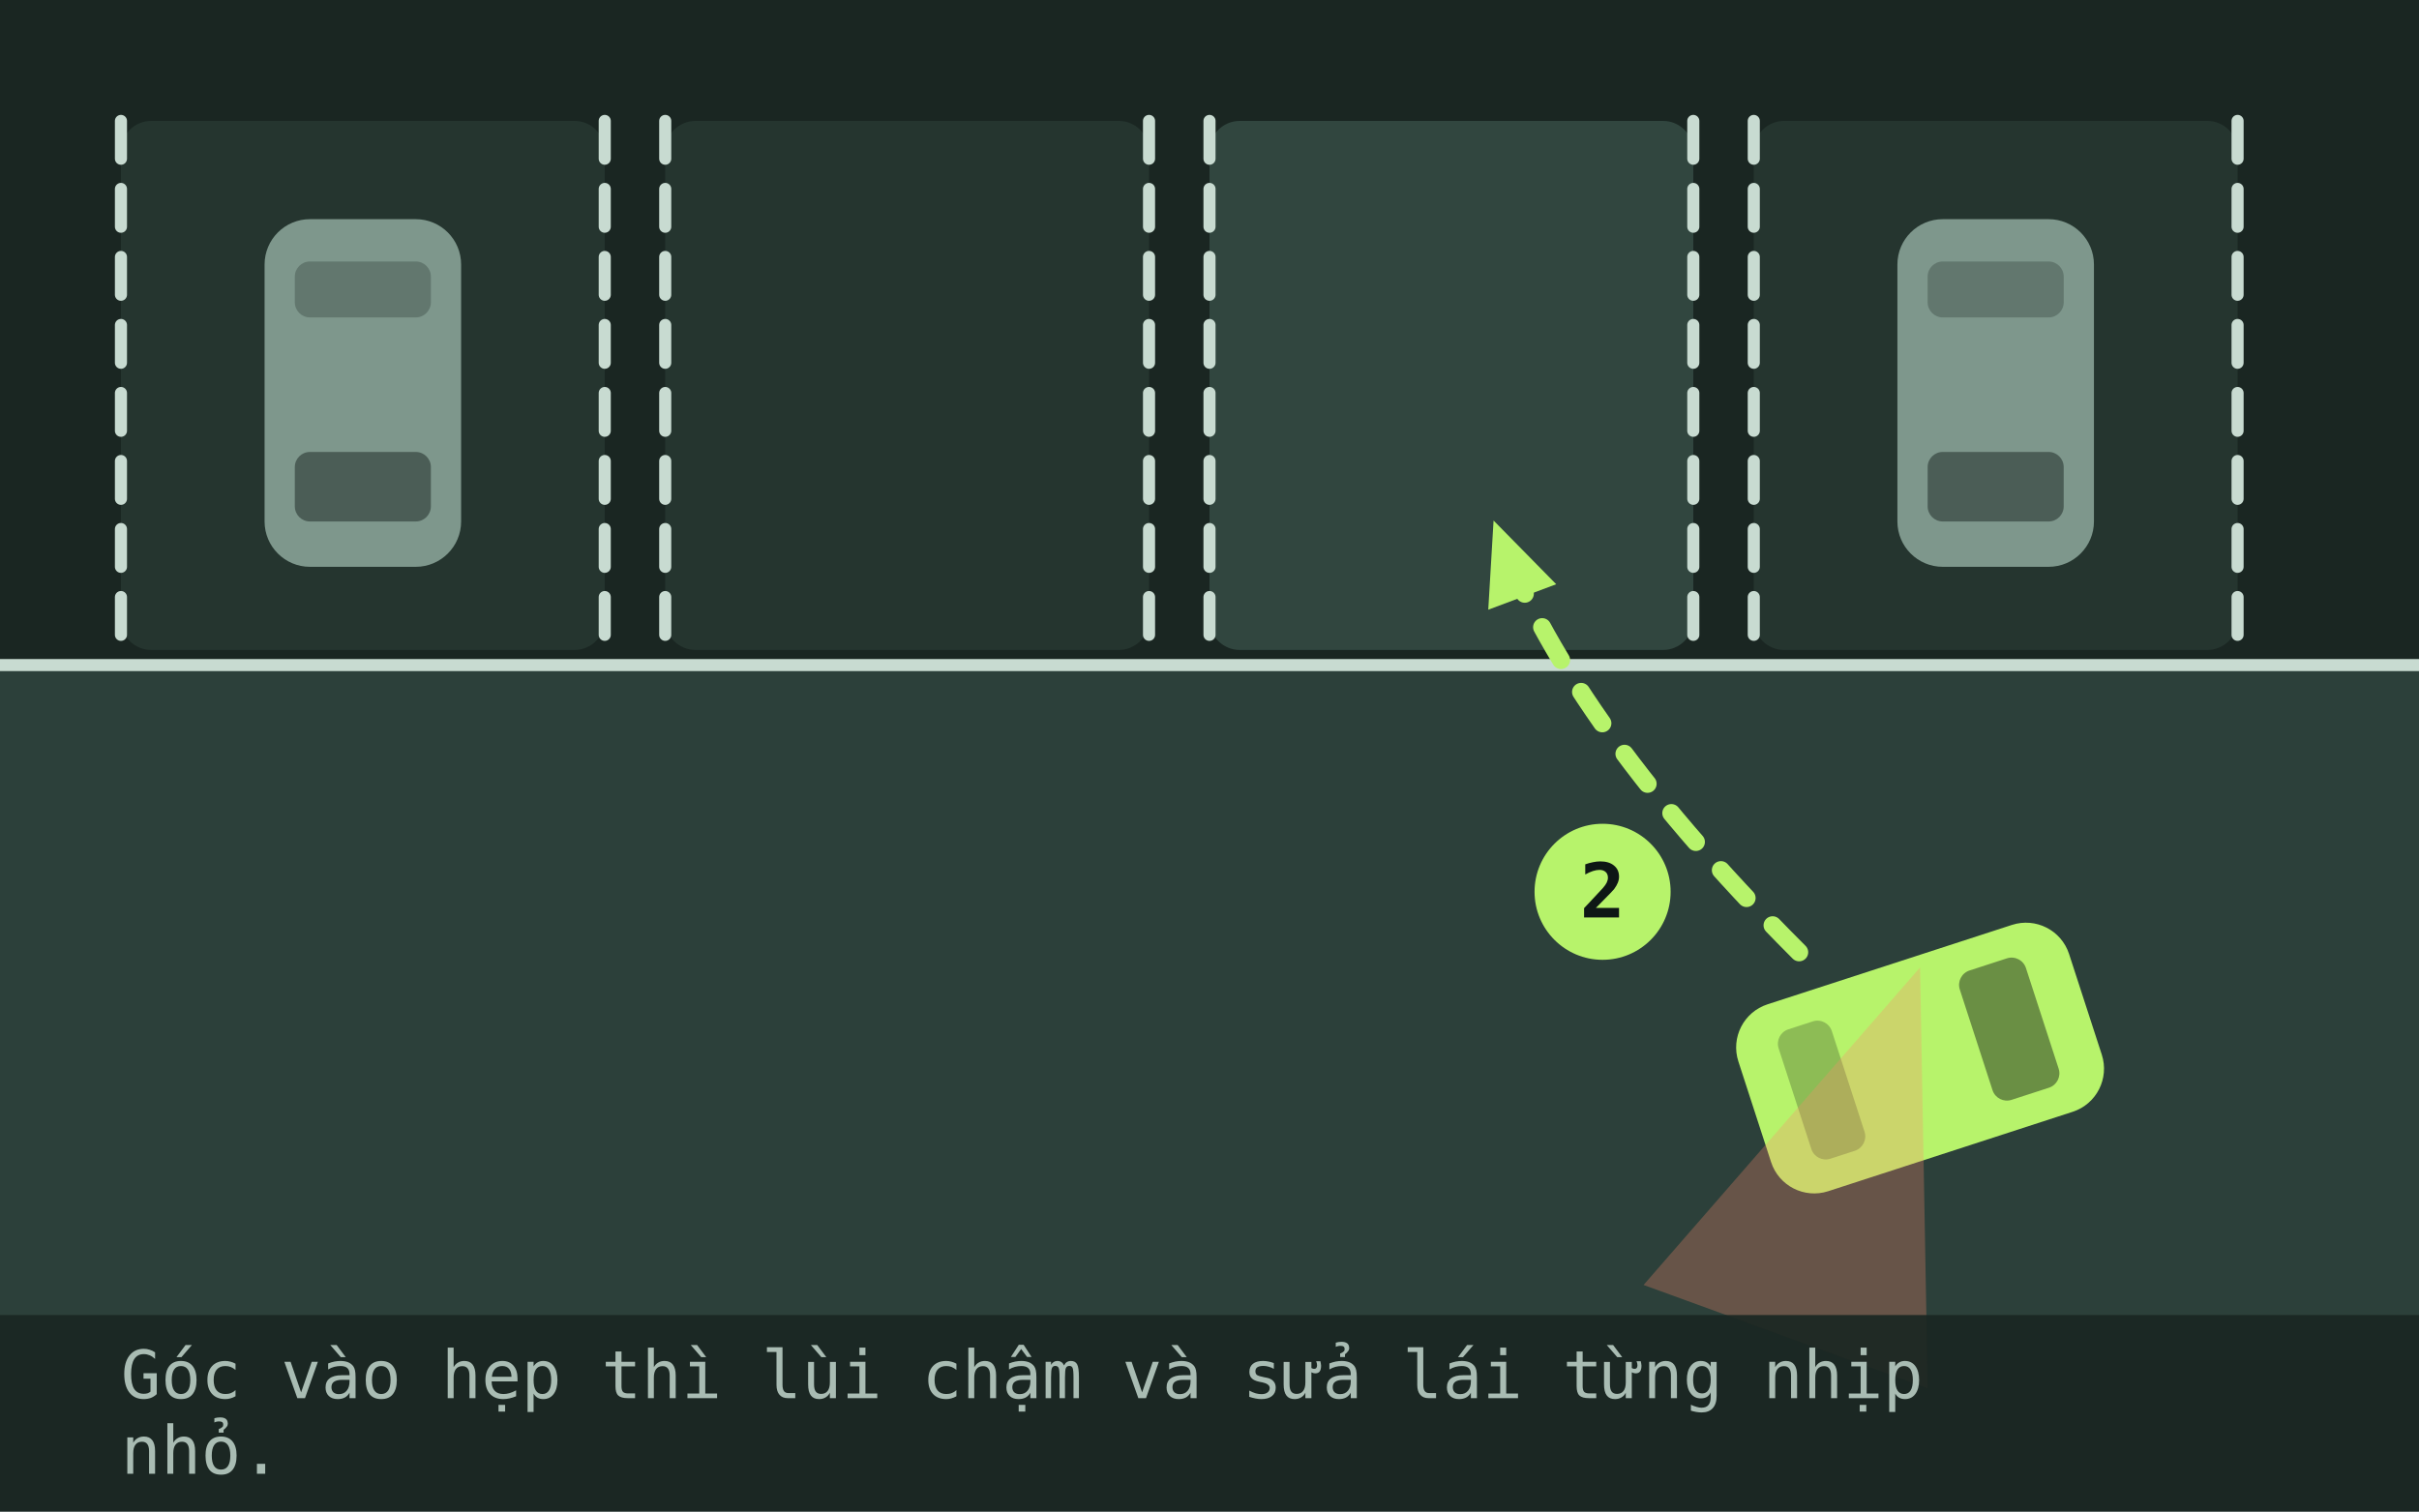
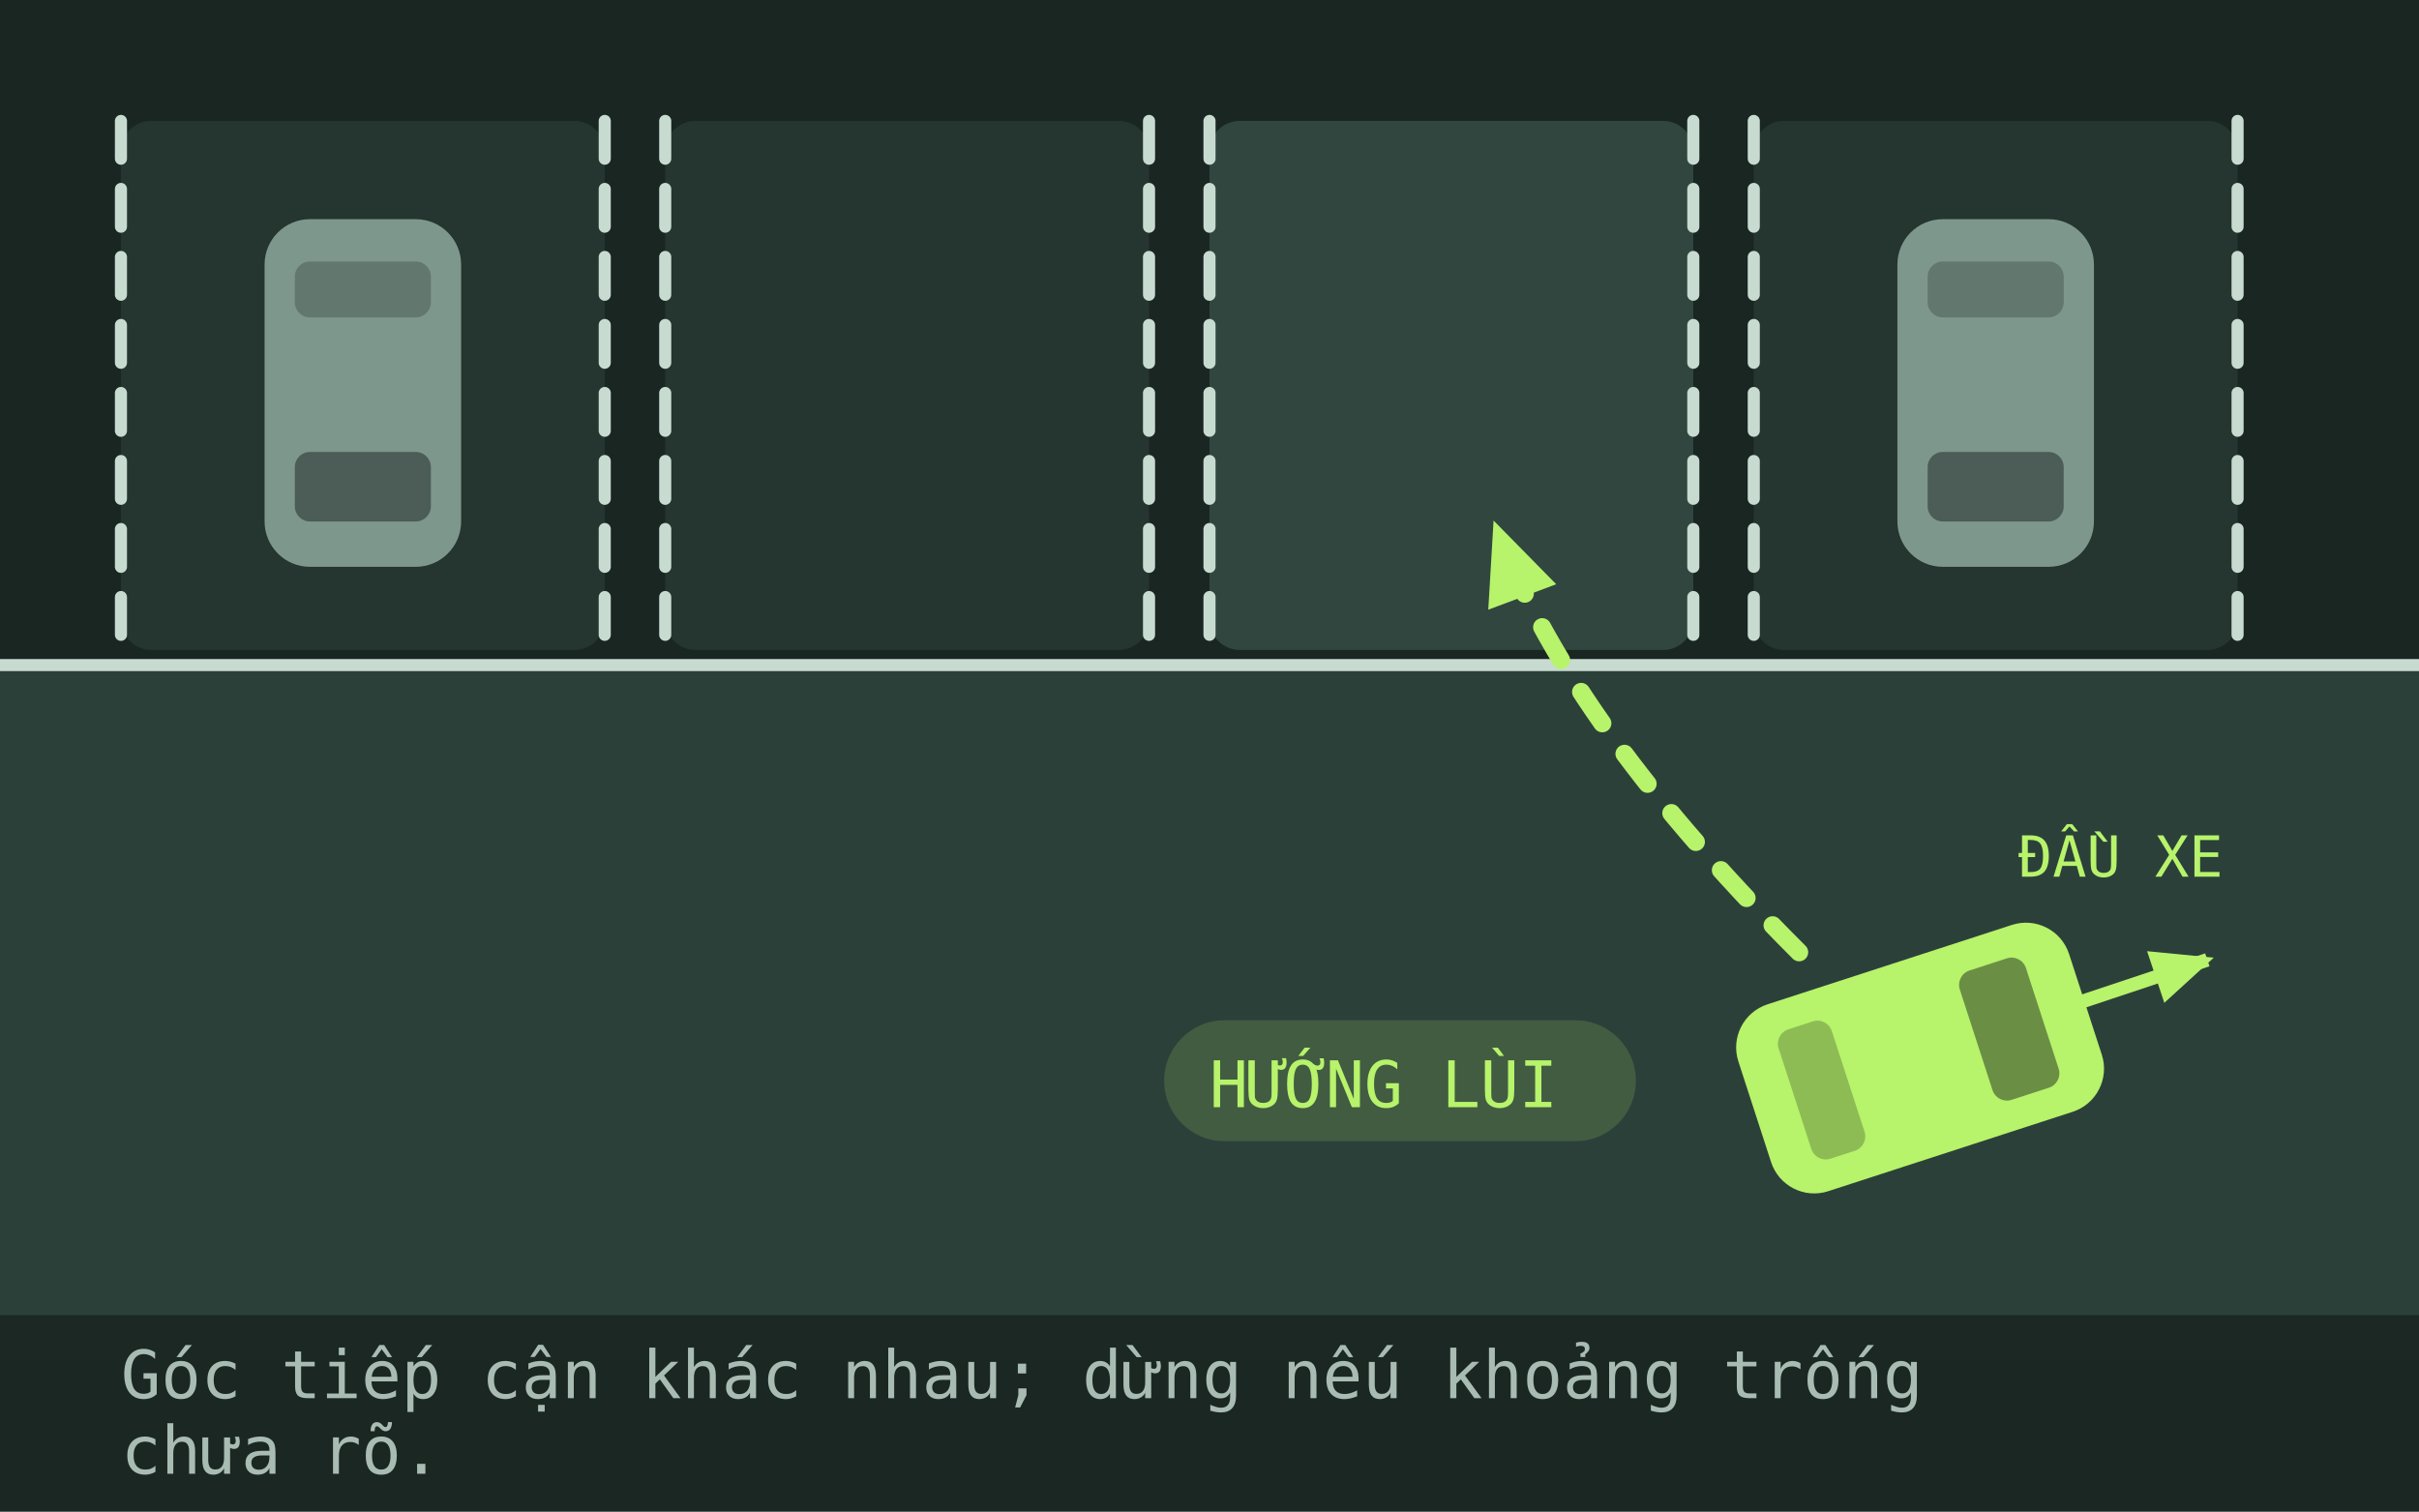
<svg xmlns="http://www.w3.org/2000/svg" viewBox="0 0 320 200" width="320" height="200" role="img" aria-labelledby="ttl">
  <defs>
    <marker id="tip" viewBox="0 0 10 10" refX="8" refY="5" markerWidth="5" markerHeight="5" orient="auto-start-reverse">
      <path d="M0 1L9 5L0 9Z" fill="#b7f36b" />
    </marker>
  </defs>
  <rect x="0" y="0" width="320" height="200" rx="0" fill="#22332e" />
  <rect x="0" y="0" width="320" height="88" rx="0" fill="#1a2622" />
  <rect x="16" y="16" width="64" height="70" rx="4" fill="#25352f" />
  <path d="M16 16L16 86" stroke="#c8dbd1" stroke-width="1.6" stroke-dasharray="5 4" stroke-linecap="round" />
  <path d="M80 16L80 86" stroke="#c8dbd1" stroke-width="1.6" stroke-dasharray="5 4" stroke-linecap="round" />
  <g transform="translate(48 52) rotate(180)">
    <rect x="-13" y="-23" width="26" height="46" rx="6" fill="#7e978c" />
    <rect x="-9" y="-17" width="18" height="9.2" rx="2" fill="#0e1715" opacity=".45" />
    <rect x="-9" y="10" width="18" height="7.4" rx="2" fill="#0e1715" opacity=".25" />
  </g>
  <rect x="88" y="16" width="64" height="70" rx="4" fill="#25352f" />
  <path d="M88 16L88 86" stroke="#c8dbd1" stroke-width="1.6" stroke-dasharray="5 4" stroke-linecap="round" />
  <path d="M152 16L152 86" stroke="#c8dbd1" stroke-width="1.6" stroke-dasharray="5 4" stroke-linecap="round" />
  <rect x="160" y="16" width="64" height="70" rx="4" fill="#31463f" />
  <path d="M160 16L160 86" stroke="#c8dbd1" stroke-width="1.6" stroke-dasharray="5 4" stroke-linecap="round" />
  <path d="M224 16L224 86" stroke="#c8dbd1" stroke-width="1.6" stroke-dasharray="5 4" stroke-linecap="round" />
  <rect x="232" y="16" width="64" height="70" rx="4" fill="#25352f" />
  <path d="M232 16L232 86" stroke="#c8dbd1" stroke-width="1.6" stroke-dasharray="5 4" stroke-linecap="round" />
  <path d="M296 16L296 86" stroke="#c8dbd1" stroke-width="1.6" stroke-dasharray="5 4" stroke-linecap="round" />
  <g transform="translate(264 52) rotate(180)">
    <rect x="-13" y="-23" width="26" height="46" rx="6" fill="#7e978c" />
    <rect x="-9" y="-17" width="18" height="9.2" rx="2" fill="#0e1715" opacity=".45" />
    <rect x="-9" y="10" width="18" height="7.4" rx="2" fill="#0e1715" opacity=".25" />
  </g>
  <rect x="0" y="88" width="320" height="92" rx="0" fill="#2c403a" />
  <path d="M0 88L320 88" stroke="#c8dbd1" stroke-width="1.6" stroke-linecap="round" />
  <g transform="translate(254 140) rotate(72)">
    <rect x="-13" y="-23" width="26" height="46" rx="6" fill="#b7f36b" />
    <rect x="-9" y="-17" width="18" height="9.2" rx="2" fill="#0e1715" opacity=".45" />
    <rect x="-9" y="10" width="18" height="7.4" rx="2" fill="#0e1715" opacity=".25" />
  </g>
+   <path d="M274 133L292 127" fill="none" stroke="#b7f36b" stroke-width="1.8" marker-end="url(#tip)" />
+   <text x="267" y="116" font-family="DM Mono, ui-monospace, monospace" font-size="7.5" font-weight="500" fill="#b7f36b" text-anchor="start">ĐẦU XE</text>
  <path d="M238 126C216 104 204 86 198 70" fill="none" stroke="#b7f36b" stroke-width="2.4" stroke-dasharray="5 5" stroke-linecap="round" marker-end="url(#tip)" />
-   <g transform="translate(254 128) rotate(200)" opacity=".28">
-     <path d="M0 0L-20 -52L20 -52Z" fill="#ff8a6b" />
-   </g>
-   <g transform="translate(212 118)">
-     <circle r="9" fill="#b7f36b" />
-     <text x="0" y="3.4" font-family="DM Mono, ui-monospace, monospace" font-size="10" font-weight="700" fill="#0e1715" text-anchor="middle">2</text>
+   <g>
+     <rect x="154" y="135" width="62.4" height="16" rx="8" fill="#b7f36b" opacity=".16" />
+     <text x="160" y="146.5" font-family="DM Mono, ui-monospace, monospace" font-size="8.5" font-weight="500" fill="#b7f36b" text-anchor="start">HƯỚNG LÙI</text>
  </g>
  <rect x="0" y="174" width="320" height="26" rx="0" fill="#1a2622" opacity="0.92" />
-   <text x="16" y="185" font-family="DM Mono, ui-monospace, monospace" font-size="8.8" font-weight="500" fill="#a9bcb3" text-anchor="start">Góc vào hẹp thì lùi chậm và sửa lái từng nhịp</text>
-   <text x="16" y="195" font-family="DM Mono, ui-monospace, monospace" font-size="8.8" font-weight="500" fill="#a9bcb3" text-anchor="start">nhỏ.</text>
+   <text x="16" y="185" font-family="DM Mono, ui-monospace, monospace" font-size="8.8" font-weight="500" fill="#a9bcb3" text-anchor="start">Góc tiếp cận khác nhau; dừng nếu khoảng trống</text>
+   <text x="16" y="195" font-family="DM Mono, ui-monospace, monospace" font-size="8.8" font-weight="500" fill="#a9bcb3" text-anchor="start">chưa rõ.</text>
</svg>
